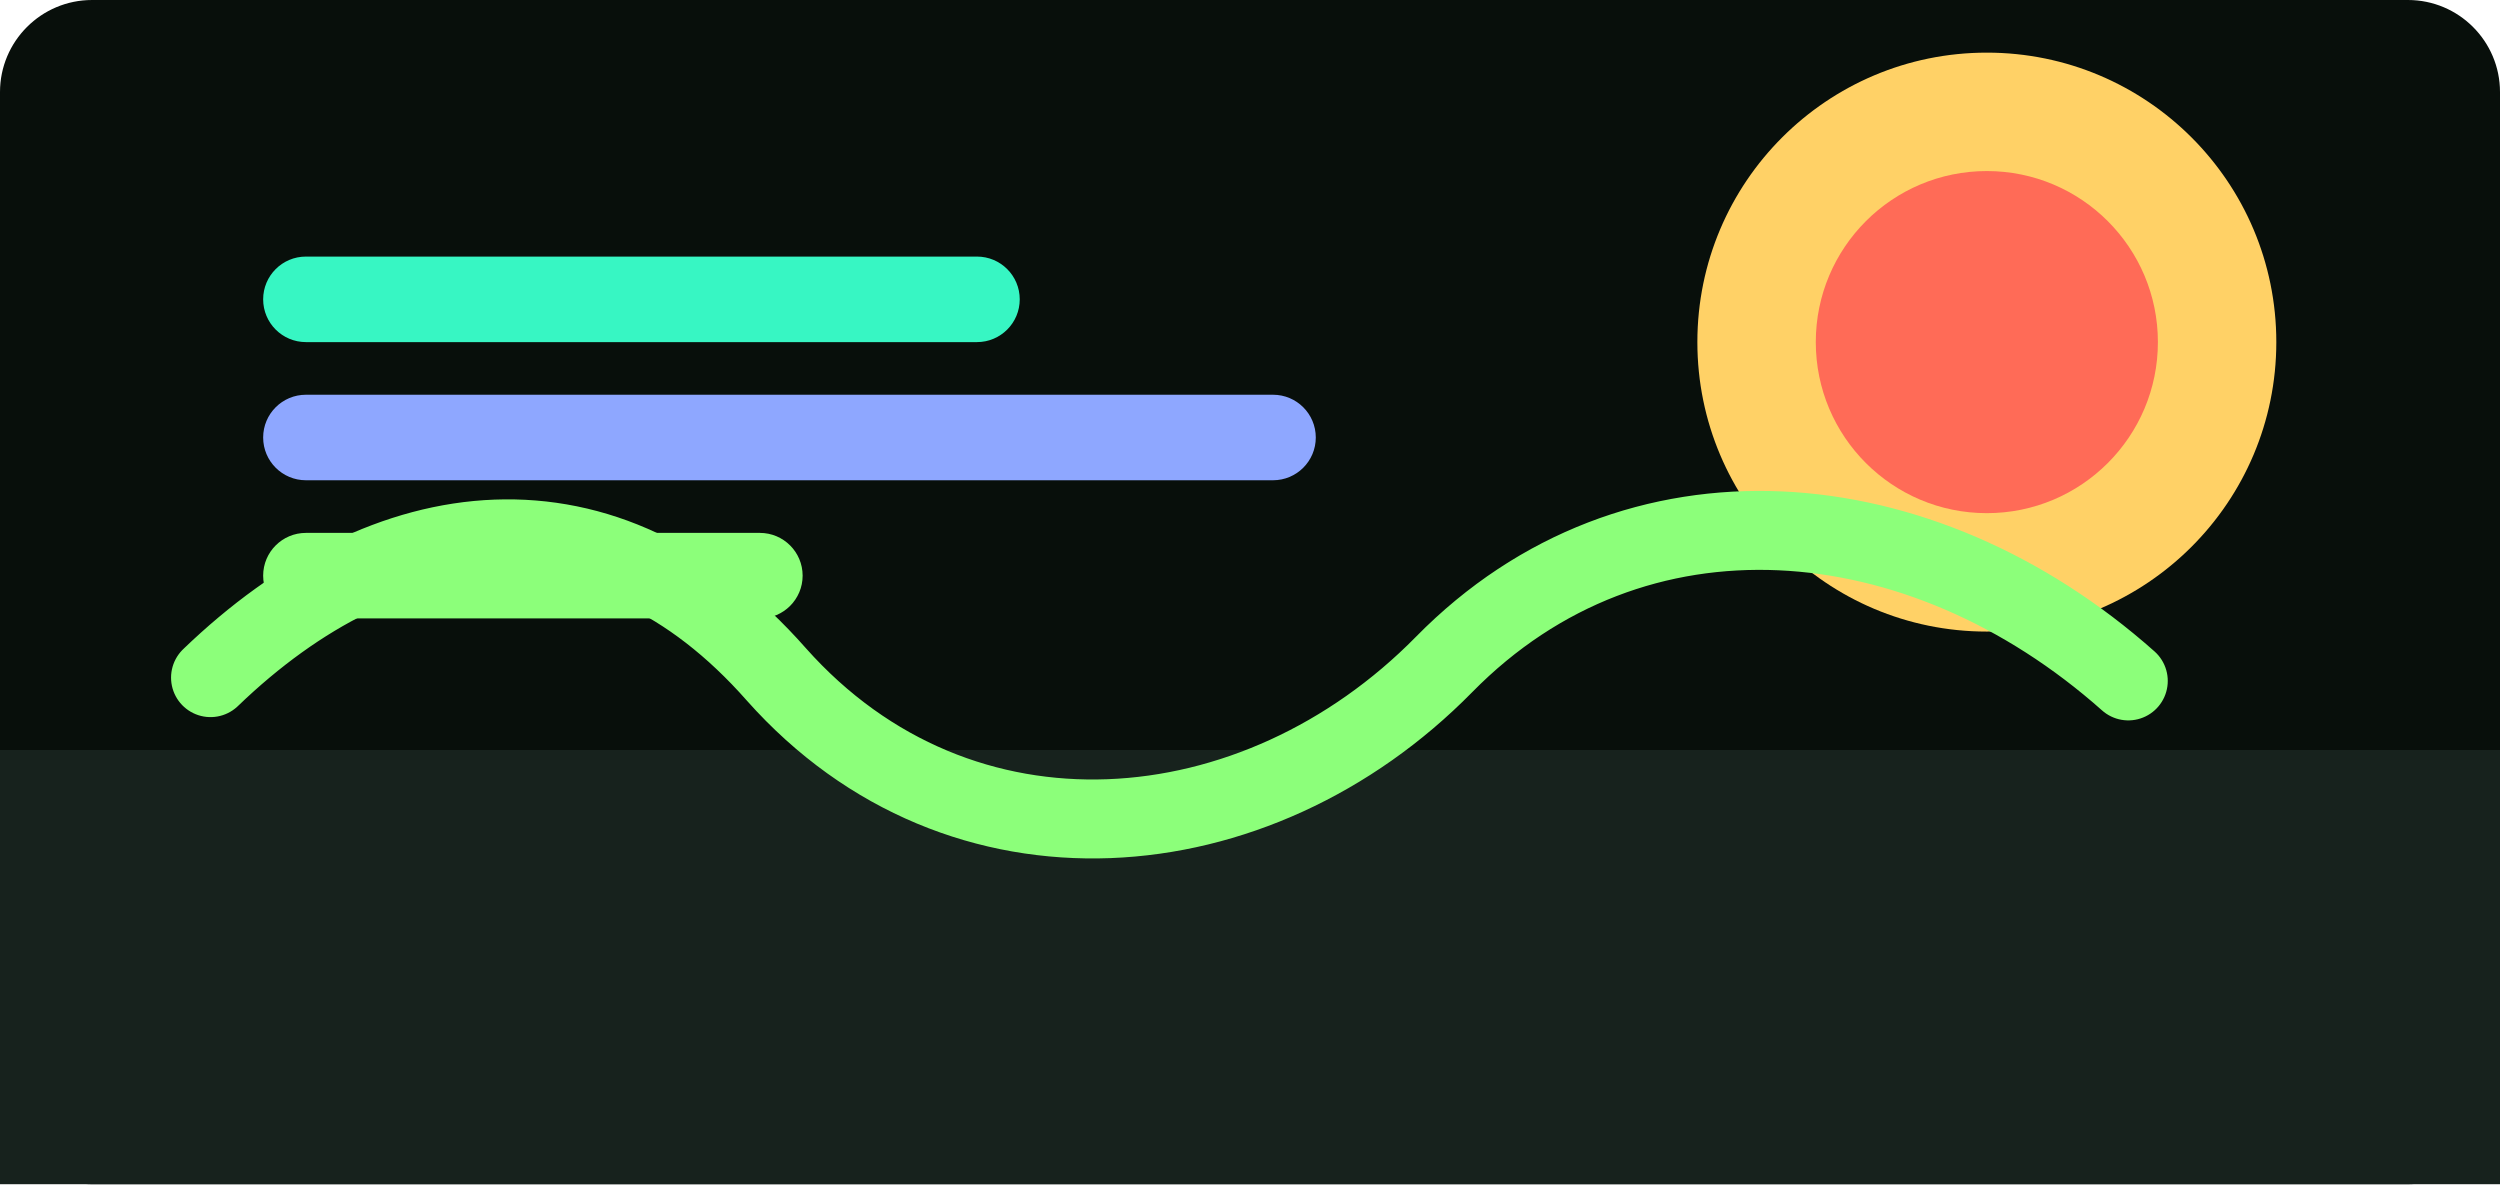
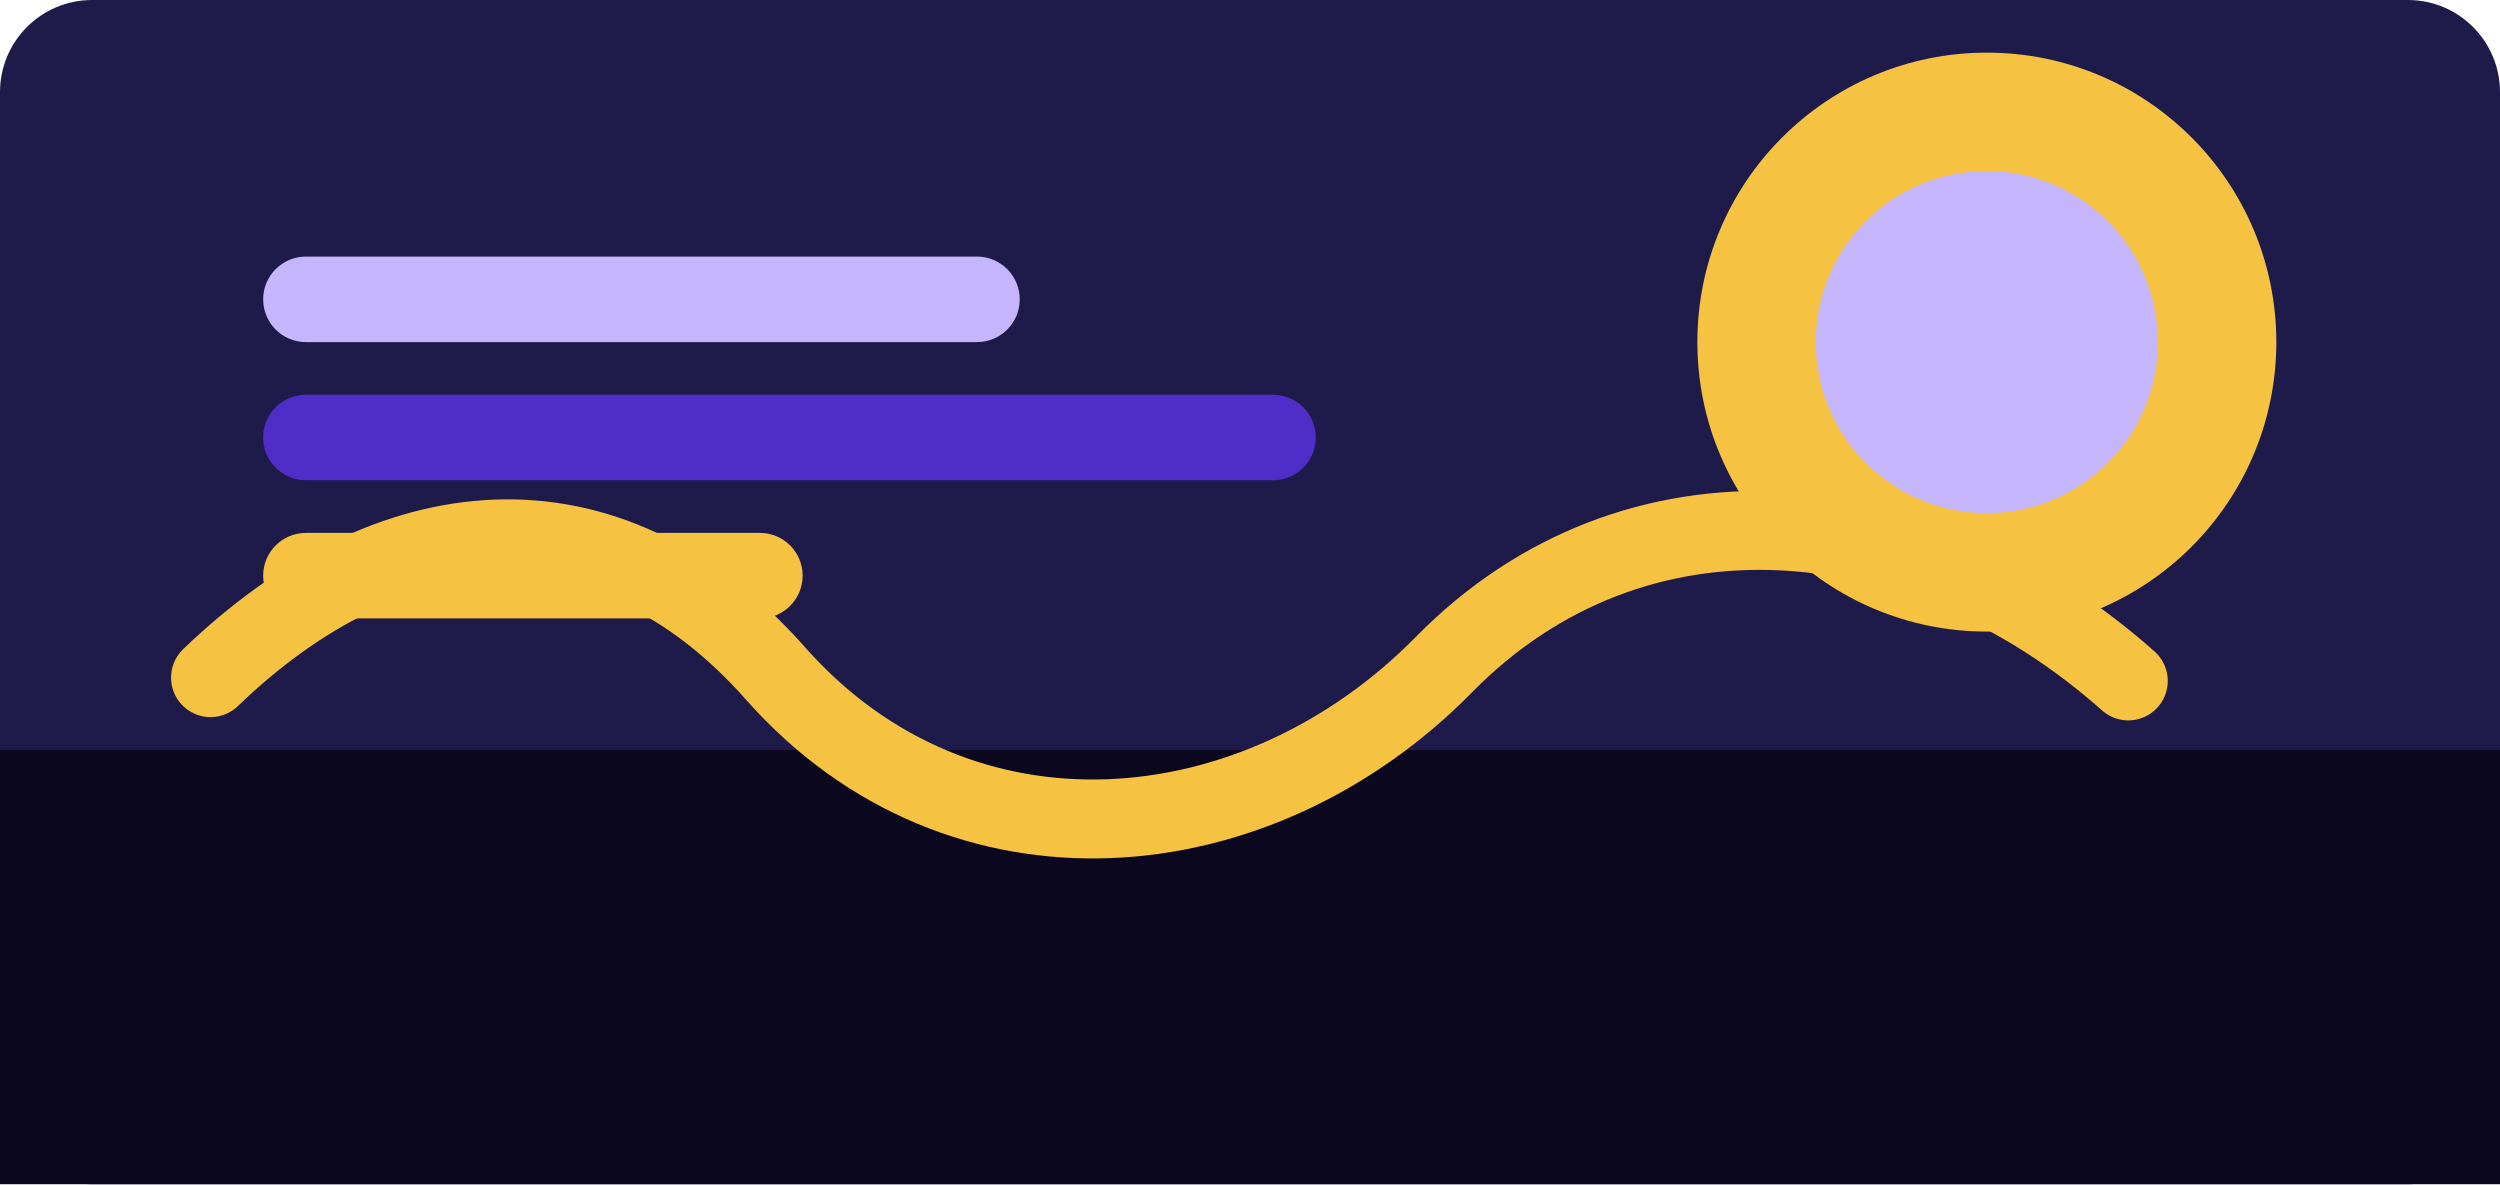
<svg xmlns="http://www.w3.org/2000/svg" width="760" height="360" viewBox="0 0 760 360" fill="none">
-   <rect width="760" height="360" rx="28" fill="#080F0B" />
-   <rect x="0" y="228" width="760" height="132" fill="#17221D" />
-   <circle cx="604" cy="104" r="88" fill="#FFD166" />
-   <circle cx="604" cy="104" r="52" fill="#FF6B57" />
-   <path d="M64 206C118 154 184 146 236 205C292 268 382 260 439 202C497 143 584 151 647 207" stroke="#8CFF7A" stroke-width="24" stroke-linecap="round" />
-   <rect x="80" y="78" width="230" height="26" rx="13" fill="#37F6C3" />
-   <rect x="80" y="120" width="320" height="26" rx="13" fill="#8EA7FF" />
-   <rect x="80" y="162" width="164" height="26" rx="13" fill="#8CFF7A" />
+   <rect width="760" height="360" rx="28" fill="#1E1B4B" />
+   <rect x="0" y="228" width="760" height="132" fill="#0B071E" />
+   <circle cx="604" cy="104" r="88" fill="#F5C242" />
+   <circle cx="604" cy="104" r="52" fill="#C4B5FD" />
+   <path d="M64 206C118 154 184 146 236 205C292 268 382 260 439 202C497 143 584 151 647 207" stroke="#F5C242" stroke-width="24" stroke-linecap="round" />
+   <rect x="80" y="78" width="230" height="26" rx="13" fill="#C4B5FD" />
+   <rect x="80" y="120" width="320" height="26" rx="13" fill="#4F2DC9" />
+   <rect x="80" y="162" width="164" height="26" rx="13" fill="#F5C242" />
</svg>
